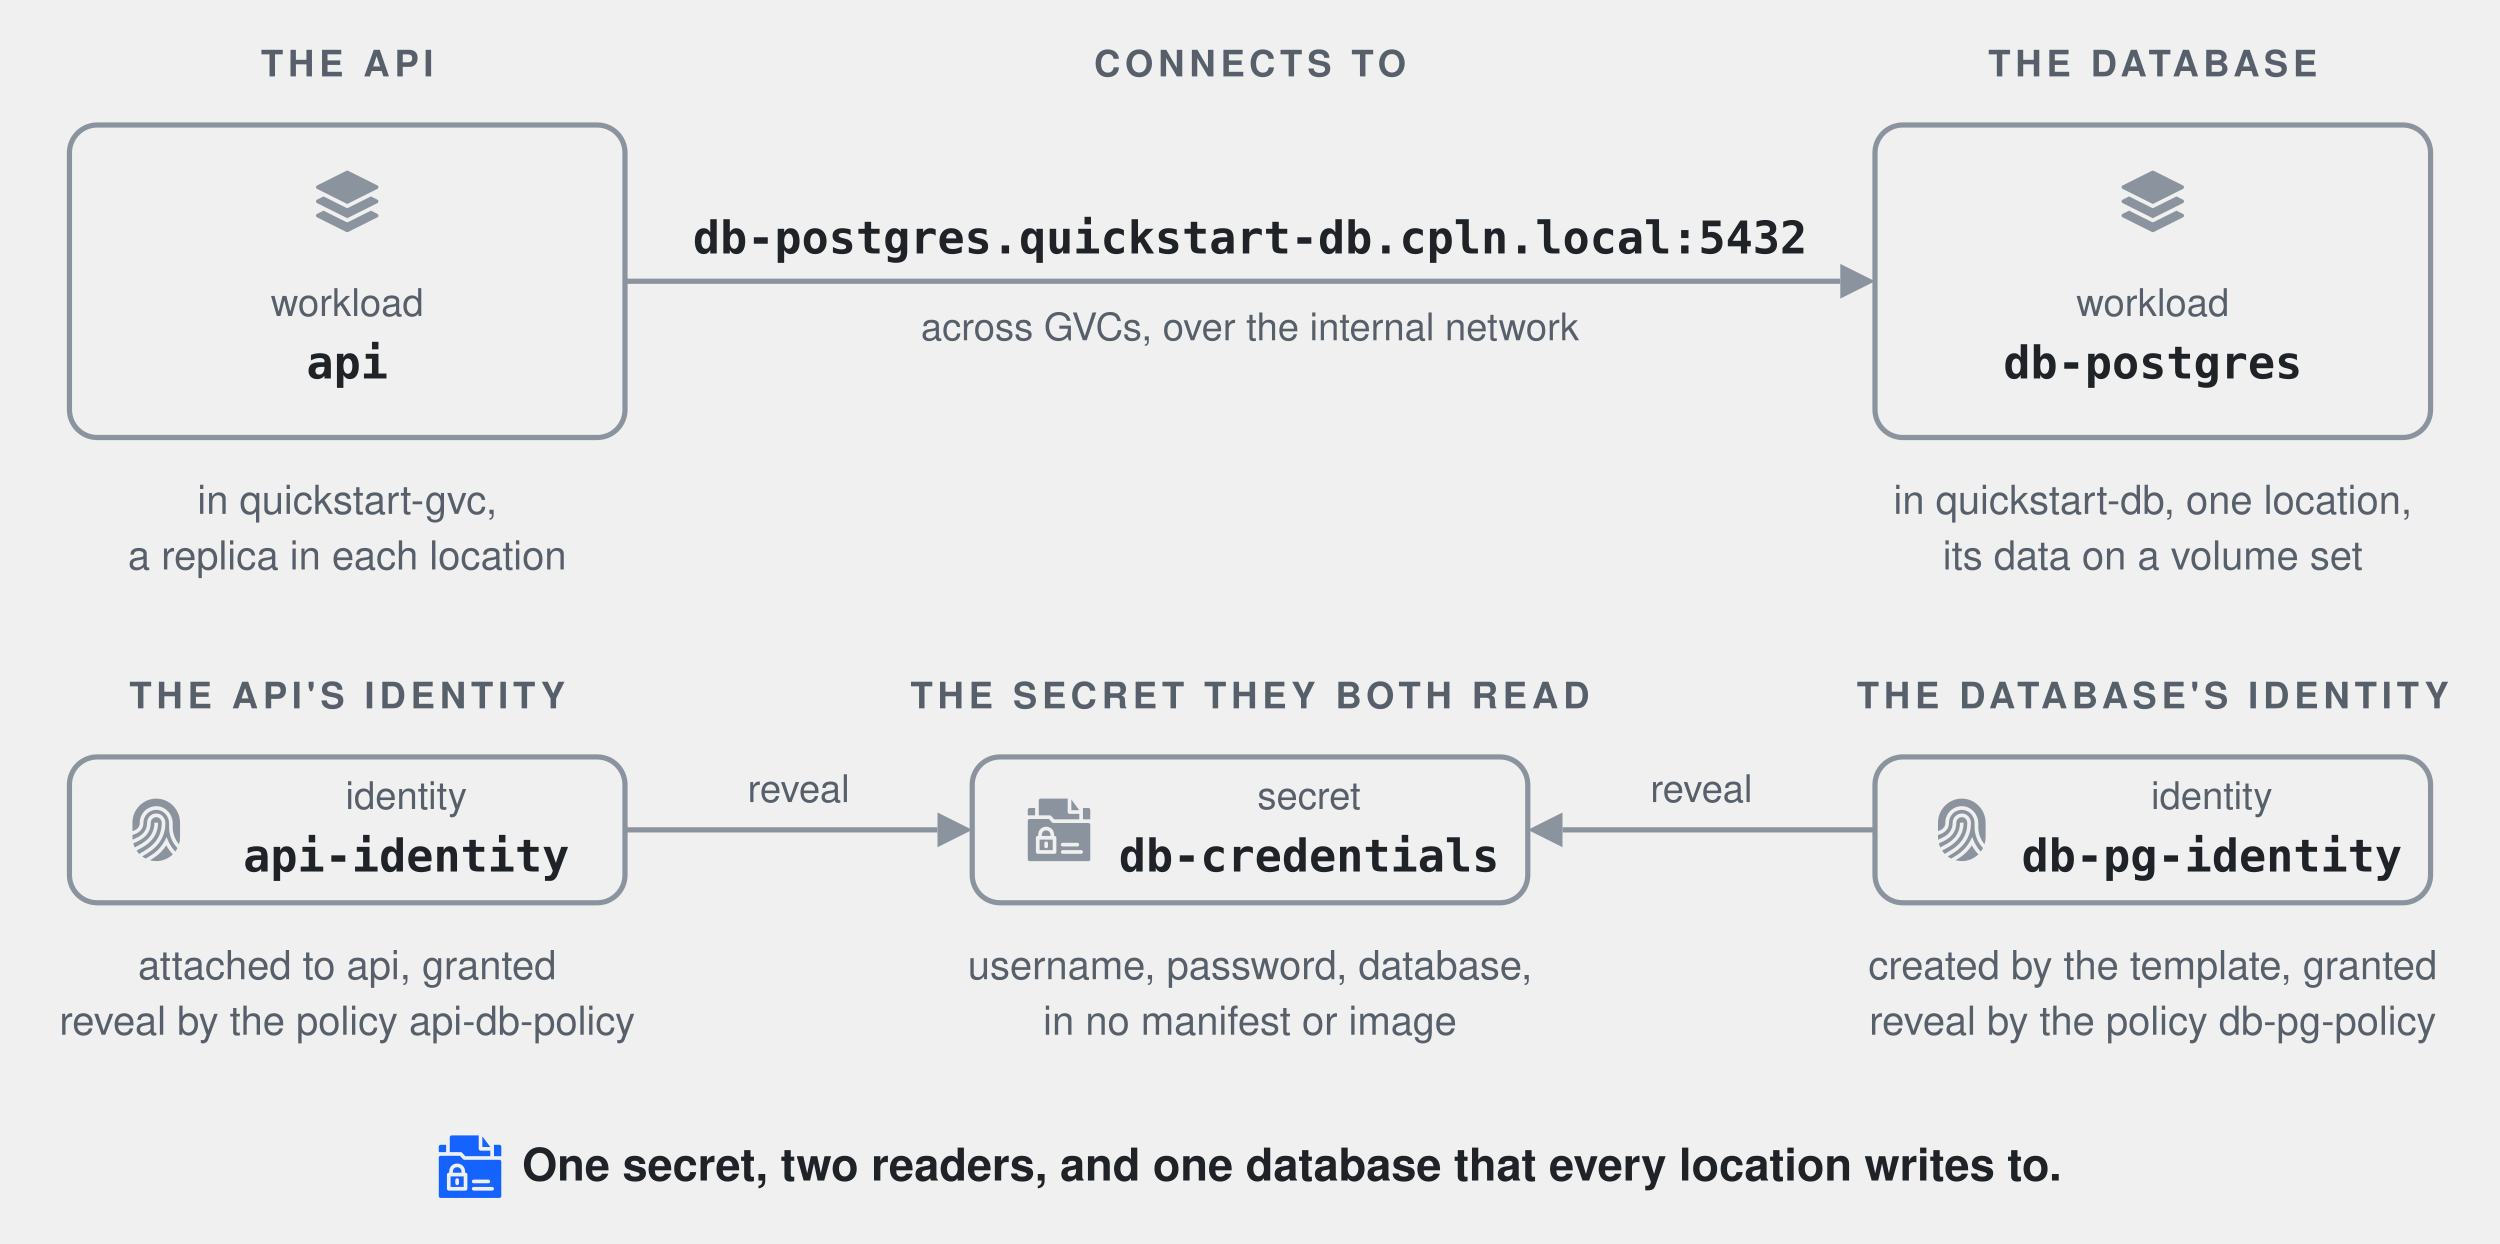
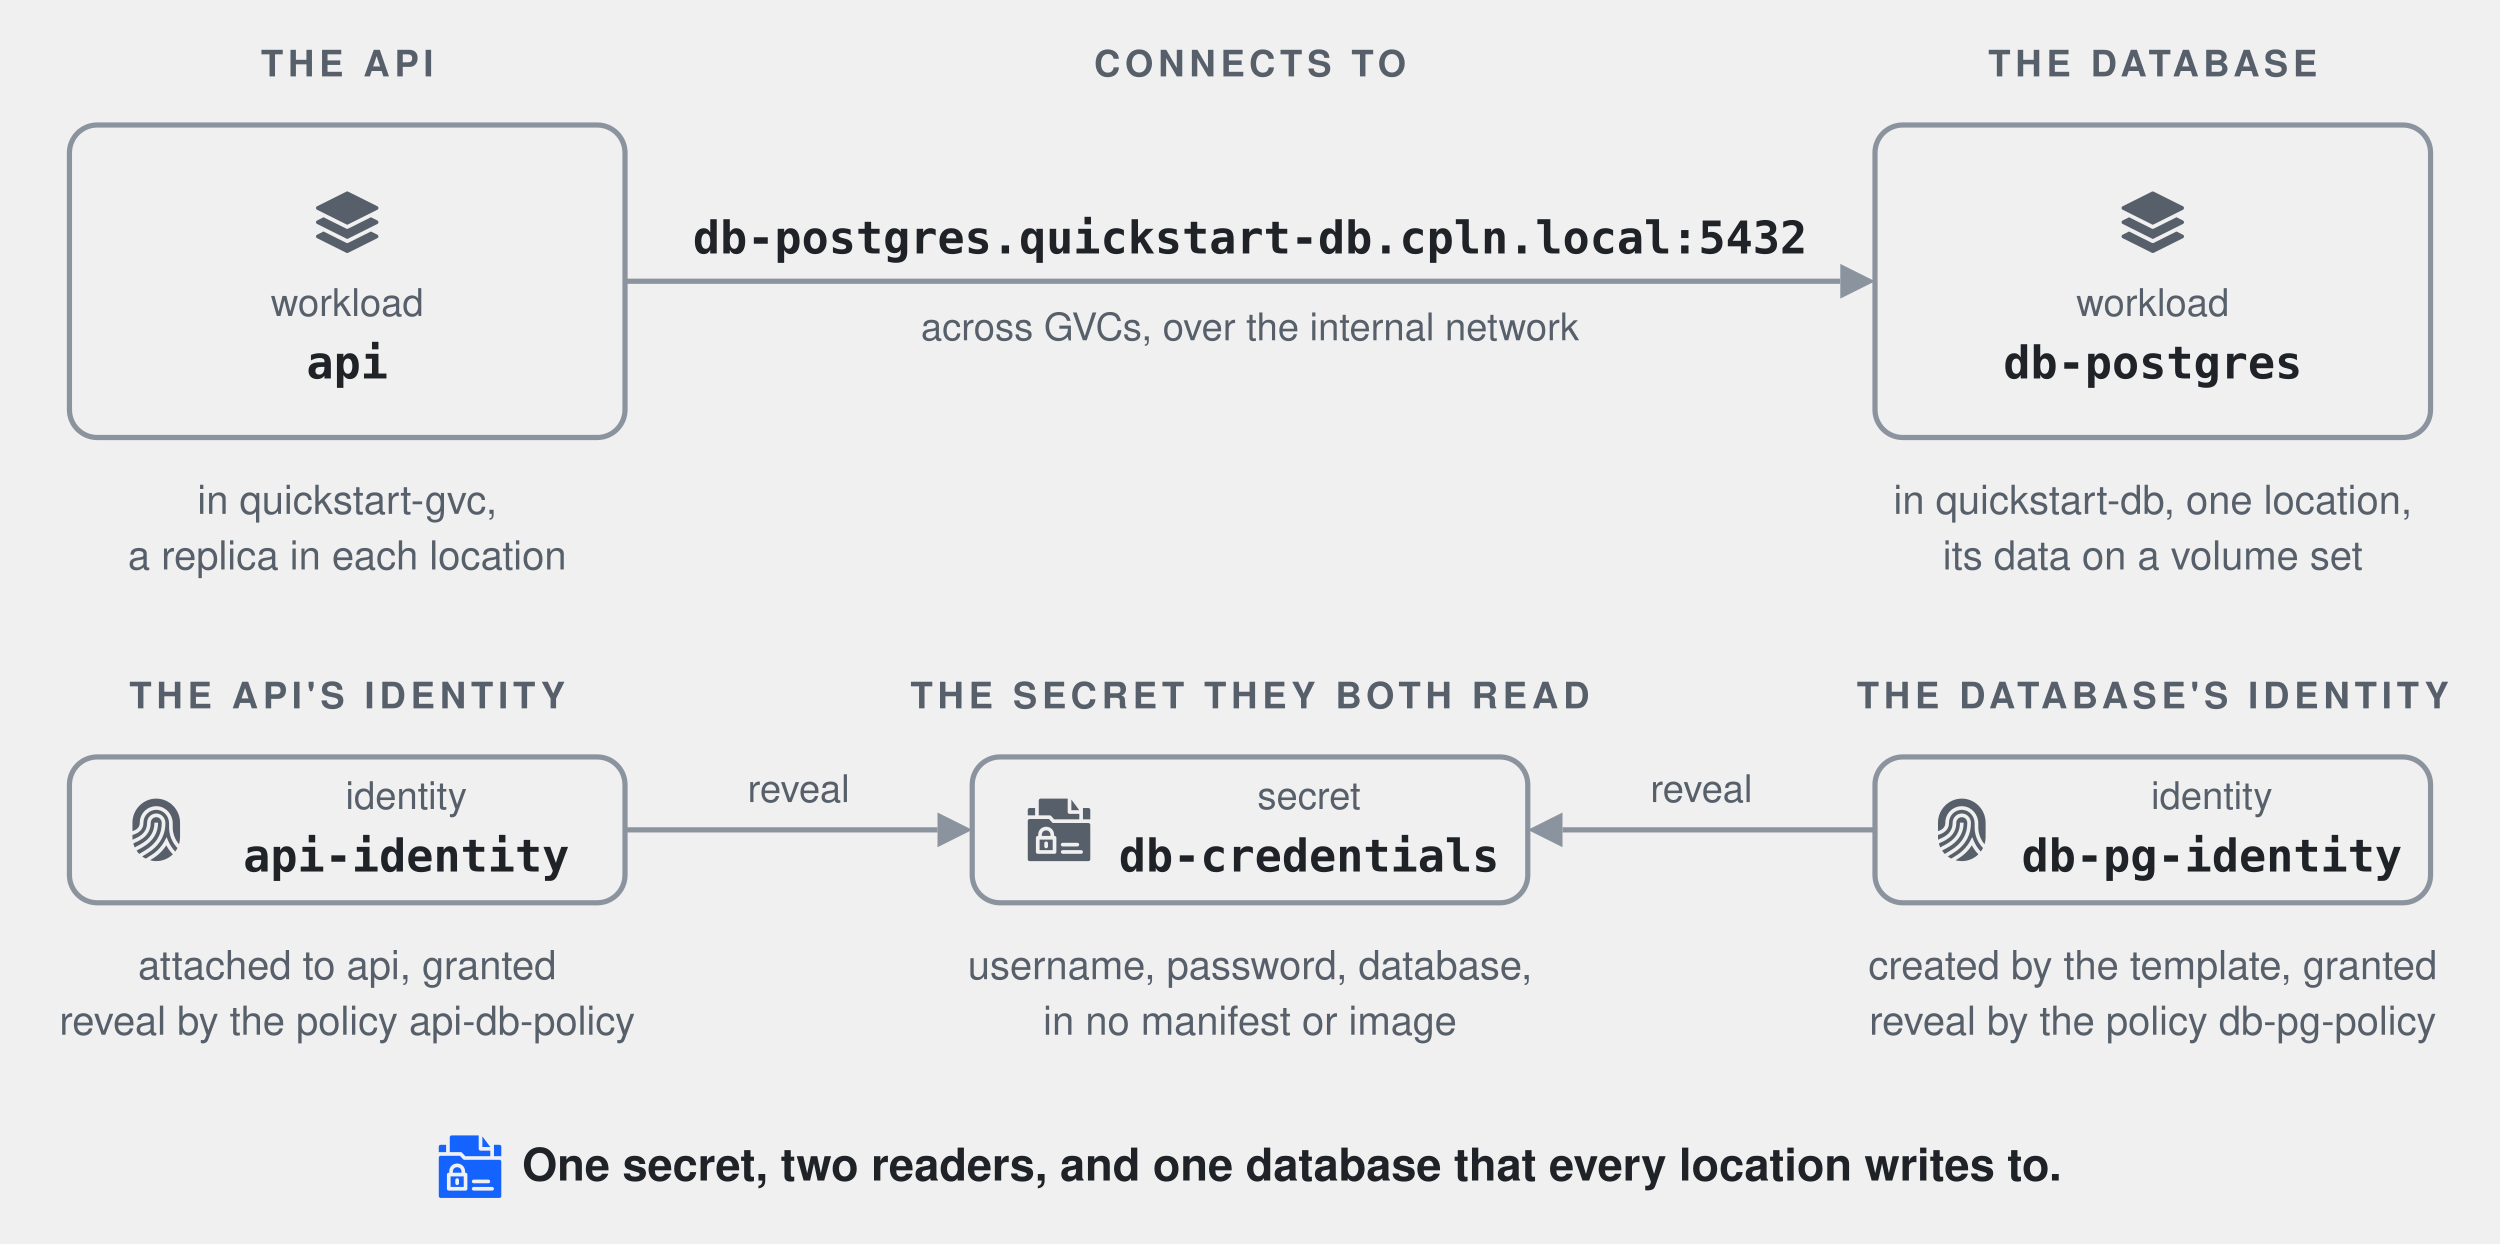
<svg xmlns="http://www.w3.org/2000/svg" viewBox="0 0 720 358" role="img" aria-label="The workload api connects to db-postgres at db-postgres.quickstart-db.cpln.local:5432 across GVCs over the internal network. The API's identity api-identity and the database's identity db-pg-identity both reveal the secret db-credentials, each granted by its own policy. One secret, two readers, and one database that every location writes to.">
  <style>
  .box{fill:none;stroke:#8b949e;stroke-width:1.5}
  .lbl{fill:#57606a;font:600 10.5px ui-sans-serif,-apple-system,"Segoe UI",Helvetica,Arial,sans-serif;letter-spacing:1.4px}
  .kind{fill:#57606a;font:400 11px ui-sans-serif,-apple-system,"Segoe UI",Helvetica,Arial,sans-serif}
  .val{fill:#1f2328;font:600 13px SFMono-Regular,Menlo,Consolas,monospace}
  .vals{fill:#1f2328;font:600 12px SFMono-Regular,Menlo,Consolas,monospace}
  .sub{fill:#57606a;font:400 11.5px ui-sans-serif,-apple-system,"Segoe UI",Helvetica,Arial,sans-serif}
  .sum{fill:#1f2328;font:600 13px ui-sans-serif,-apple-system,"Segoe UI",Helvetica,Arial,sans-serif}
  .chp{fill:#1563ff;font:600 10.5px SFMono-Regular,Menlo,Consolas,monospace}
  .chipbox{fill:none;stroke:#1563ff;stroke-width:1.25}
  .line{stroke:#8b949e;stroke-width:1.5;fill:none}
  .head{fill:#8b949e}
-   .ico{fill:#8b949e}
+   .ico{fill:#57606a}
  .icop{fill:#1563ff}
-   .pulse{stroke:#8b949e;stroke-width:2;fill:none;stroke-linecap:round;stroke-linejoin:round}
+   .pulse{stroke:#57606a;stroke-width:2;fill:none;stroke-linecap:round;stroke-linejoin:round}
  .awsl{fill:#1f2328}
  .badge{fill:#1563ff}
  .badget{fill:#ffffff;font:700 11px ui-sans-serif,-apple-system,"Segoe UI",Helvetica,Arial,sans-serif}
  @media (prefers-color-scheme:dark){
    .box{stroke:#6e7681}
    .lbl,.kind,.sub{fill:#9198a1}
    .val,.vals,.sum{fill:#e6edf3}
    .chp{fill:#64a5ef}
    .chipbox{stroke:#64a5ef}
    .line{stroke:#6e7681}
-     .head,.ico{fill:#6e7681}
-     .pulse{stroke:#6e7681}
+     .head{fill:#6e7681}
+     .ico{fill:#9198a1}
+     .pulse{stroke:#9198a1}
    .icop{fill:#64a5ef}
    .awsl{fill:#e6edf3}
  }
</style>
  <text x="100" y="22" class="lbl" text-anchor="middle">THE API</text>
  <text x="360" y="22" class="lbl" text-anchor="middle">CONNECTS TO</text>
  <text x="620" y="22" class="lbl" text-anchor="middle">THE DATABASE</text>
  <rect x="20" y="36" width="160" height="90" rx="8" class="box" />
-   <g class="ico" transform="translate(91.000,49.000) scale(0.03515)">
+   <g class="ico" transform="translate(91.000,55.000) scale(0.03515)">
    <path d="m263.085 425.468c-2.215 1.108-4.626 1.661-7.038 1.661-2.411 0-4.823-.554-7.038-1.661l-187.143-93.572-53.166 26.583c-11.599 5.8-11.599 22.353 0 28.152l240.309 120.155c4.431 2.215 9.646 2.215 14.076 0l240.309-120.155c11.599-5.8 11.599-22.353 0-28.152l-53.166-26.583z" />
    <path d="m263.085 308.959c-2.215 1.108-4.626 1.661-7.038 1.661-2.411 0-4.823-.554-7.038-1.661l-187.143-93.571-53.166 26.583c-11.599 5.8-11.599 22.353 0 28.152l247.347 123.674 247.347-123.674c11.599-5.8 11.599-22.353 0-28.152l-53.166-26.583z" />
    <path d="m503.394 125.462-240.309-120.155c-4.431-2.215-9.646-2.215-14.076 0l-240.309 120.155c-11.599 5.8-11.599 22.353 0 28.152l247.347 123.674 247.347-123.674c11.6-5.799 11.6-22.352 0-28.152z" />
  </g>
  <text x="100.0" y="91" class="kind" text-anchor="middle">workload</text>
  <text x="100.0" y="109" class="val" text-anchor="middle">api</text>
  <path class="line" d="M180 81 H530" />
  <path class="head" d="M540 81 L530 76 L530 86 Z" />
  <text x="360.0" y="73" class="val" text-anchor="middle">db-postgres.quickstart-db.cpln.local:5432</text>
  <text x="360.0" y="98" class="kind" text-anchor="middle">across GVCs, over the internal network</text>
  <rect x="540" y="36" width="160" height="90" rx="8" class="box" />
-   <g class="ico" transform="translate(611.000,49.000) scale(0.03515)">
+   <g class="ico" transform="translate(611.000,55.000) scale(0.03515)">
    <path d="m263.085 425.468c-2.215 1.108-4.626 1.661-7.038 1.661-2.411 0-4.823-.554-7.038-1.661l-187.143-93.572-53.166 26.583c-11.599 5.8-11.599 22.353 0 28.152l240.309 120.155c4.431 2.215 9.646 2.215 14.076 0l240.309-120.155c11.599-5.8 11.599-22.353 0-28.152l-53.166-26.583z" />
    <path d="m263.085 308.959c-2.215 1.108-4.626 1.661-7.038 1.661-2.411 0-4.823-.554-7.038-1.661l-187.143-93.571-53.166 26.583c-11.599 5.8-11.599 22.353 0 28.152l247.347 123.674 247.347-123.674c11.599-5.8 11.599-22.353 0-28.152l-53.166-26.583z" />
    <path d="m503.394 125.462-240.309-120.155c-4.431-2.215-9.646-2.215-14.076 0l-240.309 120.155c-11.599 5.8-11.599 22.353 0 28.152l247.347 123.674 247.347-123.674c11.6-5.799 11.6-22.352 0-28.152z" />
  </g>
  <text x="620.0" y="91" class="kind" text-anchor="middle">workload</text>
  <text x="620.0" y="109" class="val" text-anchor="middle">db-postgres</text>
  <text x="100" y="148" class="sub" text-anchor="middle">in quickstart-gvc,</text>
  <text x="100" y="164" class="sub" text-anchor="middle">a replica in each location</text>
  <text x="620" y="148" class="sub" text-anchor="middle">in quickstart-db, one location,</text>
  <text x="620" y="164" class="sub" text-anchor="middle">its data on a volume set</text>
  <text x="100" y="204" class="lbl" text-anchor="middle">THE API'S IDENTITY</text>
  <text x="360" y="204" class="lbl" text-anchor="middle">THE SECRET THEY BOTH READ</text>
  <text x="620" y="204" class="lbl" text-anchor="middle">THE DATABASE'S IDENTITY</text>
  <rect x="20" y="218" width="160" height="42" rx="8" class="box" />
  <g class="ico" transform="translate(36.000,230.000) scale(0.035156)">
    <path d="M263.705,152.63C234.967,148.039,211,170.021,211,197c0,127.385-125.134,157.073-143.053,170.799 c3.052,11.283,7.081,22.137,12.014,32.516C104.403,379.877,241,343.767,241,196.9h30c0,163.411-156.484,212.678-176.288,229.535 c6.632,9.741,14.149,18.821,22.388,27.197c25.175-22.817,183.9-76.13,183.9-253.277C301,176.639,284.96,156.131,263.705,152.63z" />
    <path d="M361,235.013V202.42c0-57.1-42.056-105.425-95.742-110.024C201.052,87.078,150.376,138.238,151,198.128 c0.873,81.178-87.001,97.723-90,99.673V317c0,6.823,0.368,13.559,1.055,20.202C79.214,324.161,181,302.883,181,197 c0-45.84,41.082-81.616,87.568-73.96C304.164,128.885,331,162.122,331,200.354c0,192.056-171.606,256.599-190.04,273.739 c9.003,6.612,18.565,12.448,28.645,17.459c25.746-19.492,105.705-50.173,156.634-148.083l14.839-28.55l12.319,29.722 c13.828,33.333,33.719,63.514,58.209,89.383c6.903-9.153,13.028-18.891,18.256-29.194C386.263,359.675,361,299.255,361,235.013z" />
    <path d="M256,0C148.48,0,61,89.48,61,197v69.19c2.999-1.978,60.573-12.931,60-67.74c-0.824-79.069,66.757-142.808,146.821-135.938 C336.889,68.431,391,129.881,391,202.42v32.593c0,51.801,18.739,100.761,51.418,139.136C447.973,356.064,451,336.882,451,317V197 C451,89.48,363.52,0,256,0z" />
    <path d="M338.163,382.728c-51.925,81.476-119.799,112.024-133.381,122.217C221.135,509.409,238.253,512,256,512 c52.881,0,100.844-21.233,136.007-55.532C370.851,434.506,352.453,409.902,338.163,382.728z" />
  </g>
  <text x="117.0" y="233" class="kind" text-anchor="middle">identity</text>
  <text x="117.0" y="251" class="val" text-anchor="middle">api-identity</text>
  <path class="line" d="M180 239 H270" />
  <path class="head" d="M280 239 L270 234 L270 244 Z" />
  <text x="230.0" y="231" class="kind" text-anchor="middle">reveal</text>
  <rect x="280" y="218" width="160" height="42" rx="8" class="box" />
  <g class="ico" transform="translate(296.000,230.000) scale(0.035156)">
    <path d="m357 7.849v87.151h65z" />
    <path d="m497 77h-45v93h60v-78c0-8.284-6.716-15-15-15z" />
    <path d="m191.098 141.909 25.538 28.091h205.364v-45h-80c-8.284 0-15-6.716-15-15v-110h-222c-8.284 0-15 6.716-15 15v122h90c4.226 0 8.255 1.783 11.098 4.909z" />
    <path d="m60 77h-45c-8.284 0-15 6.716-15 15v45h60z" />
    <path d="m185.757 295.256c-1.778-46.719-68.752-46.684-70.513 0v10.329h70.513z" />
    <path d="m497 200h-287c-4.226 0-8.255-1.783-11.098-4.909l-25.538-28.091h-158.364c-8.284 0-15 6.716-15 15v315c0 8.284 6.716 15 15 15h482c8.284 0 15-6.716 15-15v-282c0-8.284-6.716-15-15-15zm-211 162h120c19.881.738 19.866 29.269 0 30h-120c-19.881-.738-19.866-29.269 0-30zm-51.75 75.179c0 8.284-6.716 15-15 15h-137.5c-8.284 0-15-6.716-15-15v-116.594c0-8.284 6.716-15 15-15h3.494v-10.329c3.291-86.474 127.253-86.408 130.513 0v10.329h3.493c8.284 0 15 6.716 15 15zm202.752 14.821h-151.002c-19.881-.738-19.866-29.269 0-30h151.002c19.881.738 19.866 29.269 0 30z" />
    <path d="m96.75 422.179h107.5v-86.594h-107.5zm38.75-56.297c.738-19.881 29.269-19.866 30 0v26c-.738 19.881-29.269 19.866-30 0z" />
  </g>
  <text x="377.0" y="233" class="kind" text-anchor="middle">secret</text>
  <text x="377.0" y="251" class="val" text-anchor="middle">db-credentials</text>
  <path class="line" d="M540 239 H450" />
  <path class="head" d="M440 239 L450 234 L450 244 Z" />
  <text x="490" y="231" class="kind" text-anchor="middle">reveal</text>
  <rect x="540" y="218" width="160" height="42" rx="8" class="box" />
  <g class="ico" transform="translate(556.000,230.000) scale(0.035156)">
    <path d="M263.705,152.63C234.967,148.039,211,170.021,211,197c0,127.385-125.134,157.073-143.053,170.799 c3.052,11.283,7.081,22.137,12.014,32.516C104.403,379.877,241,343.767,241,196.9h30c0,163.411-156.484,212.678-176.288,229.535 c6.632,9.741,14.149,18.821,22.388,27.197c25.175-22.817,183.9-76.13,183.9-253.277C301,176.639,284.96,156.131,263.705,152.63z" />
    <path d="M361,235.013V202.42c0-57.1-42.056-105.425-95.742-110.024C201.052,87.078,150.376,138.238,151,198.128 c0.873,81.178-87.001,97.723-90,99.673V317c0,6.823,0.368,13.559,1.055,20.202C79.214,324.161,181,302.883,181,197 c0-45.84,41.082-81.616,87.568-73.96C304.164,128.885,331,162.122,331,200.354c0,192.056-171.606,256.599-190.04,273.739 c9.003,6.612,18.565,12.448,28.645,17.459c25.746-19.492,105.705-50.173,156.634-148.083l14.839-28.55l12.319,29.722 c13.828,33.333,33.719,63.514,58.209,89.383c6.903-9.153,13.028-18.891,18.256-29.194C386.263,359.675,361,299.255,361,235.013z" />
    <path d="M256,0C148.48,0,61,89.48,61,197v69.19c2.999-1.978,60.573-12.931,60-67.74c-0.824-79.069,66.757-142.808,146.821-135.938 C336.889,68.431,391,129.881,391,202.42v32.593c0,51.801,18.739,100.761,51.418,139.136C447.973,356.064,451,336.882,451,317V197 C451,89.48,363.52,0,256,0z" />
    <path d="M338.163,382.728c-51.925,81.476-119.799,112.024-133.381,122.217C221.135,509.409,238.253,512,256,512 c52.881,0,100.844-21.233,136.007-55.532C370.851,434.506,352.453,409.902,338.163,382.728z" />
  </g>
  <text x="637.0" y="233" class="kind" text-anchor="middle">identity</text>
  <text x="637.0" y="251" class="val" text-anchor="middle">db-pg-identity</text>
  <text x="100" y="282" class="sub" text-anchor="middle">attached to api, granted</text>
  <text x="100" y="298" class="sub" text-anchor="middle">reveal by the policy api-db-policy</text>
  <text x="360" y="282" class="sub" text-anchor="middle">username, password, database,</text>
  <text x="360" y="298" class="sub" text-anchor="middle">in no manifest or image</text>
  <text x="620" y="282" class="sub" text-anchor="middle">created by the template, granted</text>
  <text x="620" y="298" class="sub" text-anchor="middle">reveal by the policy db-pg-policy</text>
  <g class="icop" transform="translate(126.370,327.000) scale(0.035156)">
    <path d="m357 7.849v87.151h65z" />
    <path d="m497 77h-45v93h60v-78c0-8.284-6.716-15-15-15z" />
    <path d="m191.098 141.909 25.538 28.091h205.364v-45h-80c-8.284 0-15-6.716-15-15v-110h-222c-8.284 0-15 6.716-15 15v122h90c4.226 0 8.255 1.783 11.098 4.909z" />
    <path d="m60 77h-45c-8.284 0-15 6.716-15 15v45h60z" />
    <path d="m185.757 295.256c-1.778-46.719-68.752-46.684-70.513 0v10.329h70.513z" />
    <path d="m497 200h-287c-4.226 0-8.255-1.783-11.098-4.909l-25.538-28.091h-158.364c-8.284 0-15 6.716-15 15v315c0 8.284 6.716 15 15 15h482c8.284 0 15-6.716 15-15v-282c0-8.284-6.716-15-15-15zm-211 162h120c19.881.738 19.866 29.269 0 30h-120c-19.881-.738-19.866-29.269 0-30zm-51.75 75.179c0 8.284-6.716 15-15 15h-137.5c-8.284 0-15-6.716-15-15v-116.594c0-8.284 6.716-15 15-15h3.494v-10.329c3.291-86.474 127.253-86.408 130.513 0v10.329h3.493c8.284 0 15 6.716 15 15zm202.752 14.821h-151.002c-19.881-.738-19.866-29.269 0-30h151.002c19.881.738 19.866 29.269 0 30z" />
    <path d="m96.75 422.179h107.5v-86.594h-107.5zm38.75-56.297c.738-19.881 29.269-19.866 30 0v26c-.738 19.881-29.269 19.866-30 0z" />
  </g>
  <text id="sum" x="150.37" y="340" class="sum">One secret, two readers, and one database that every location writes to.</text>
</svg>
